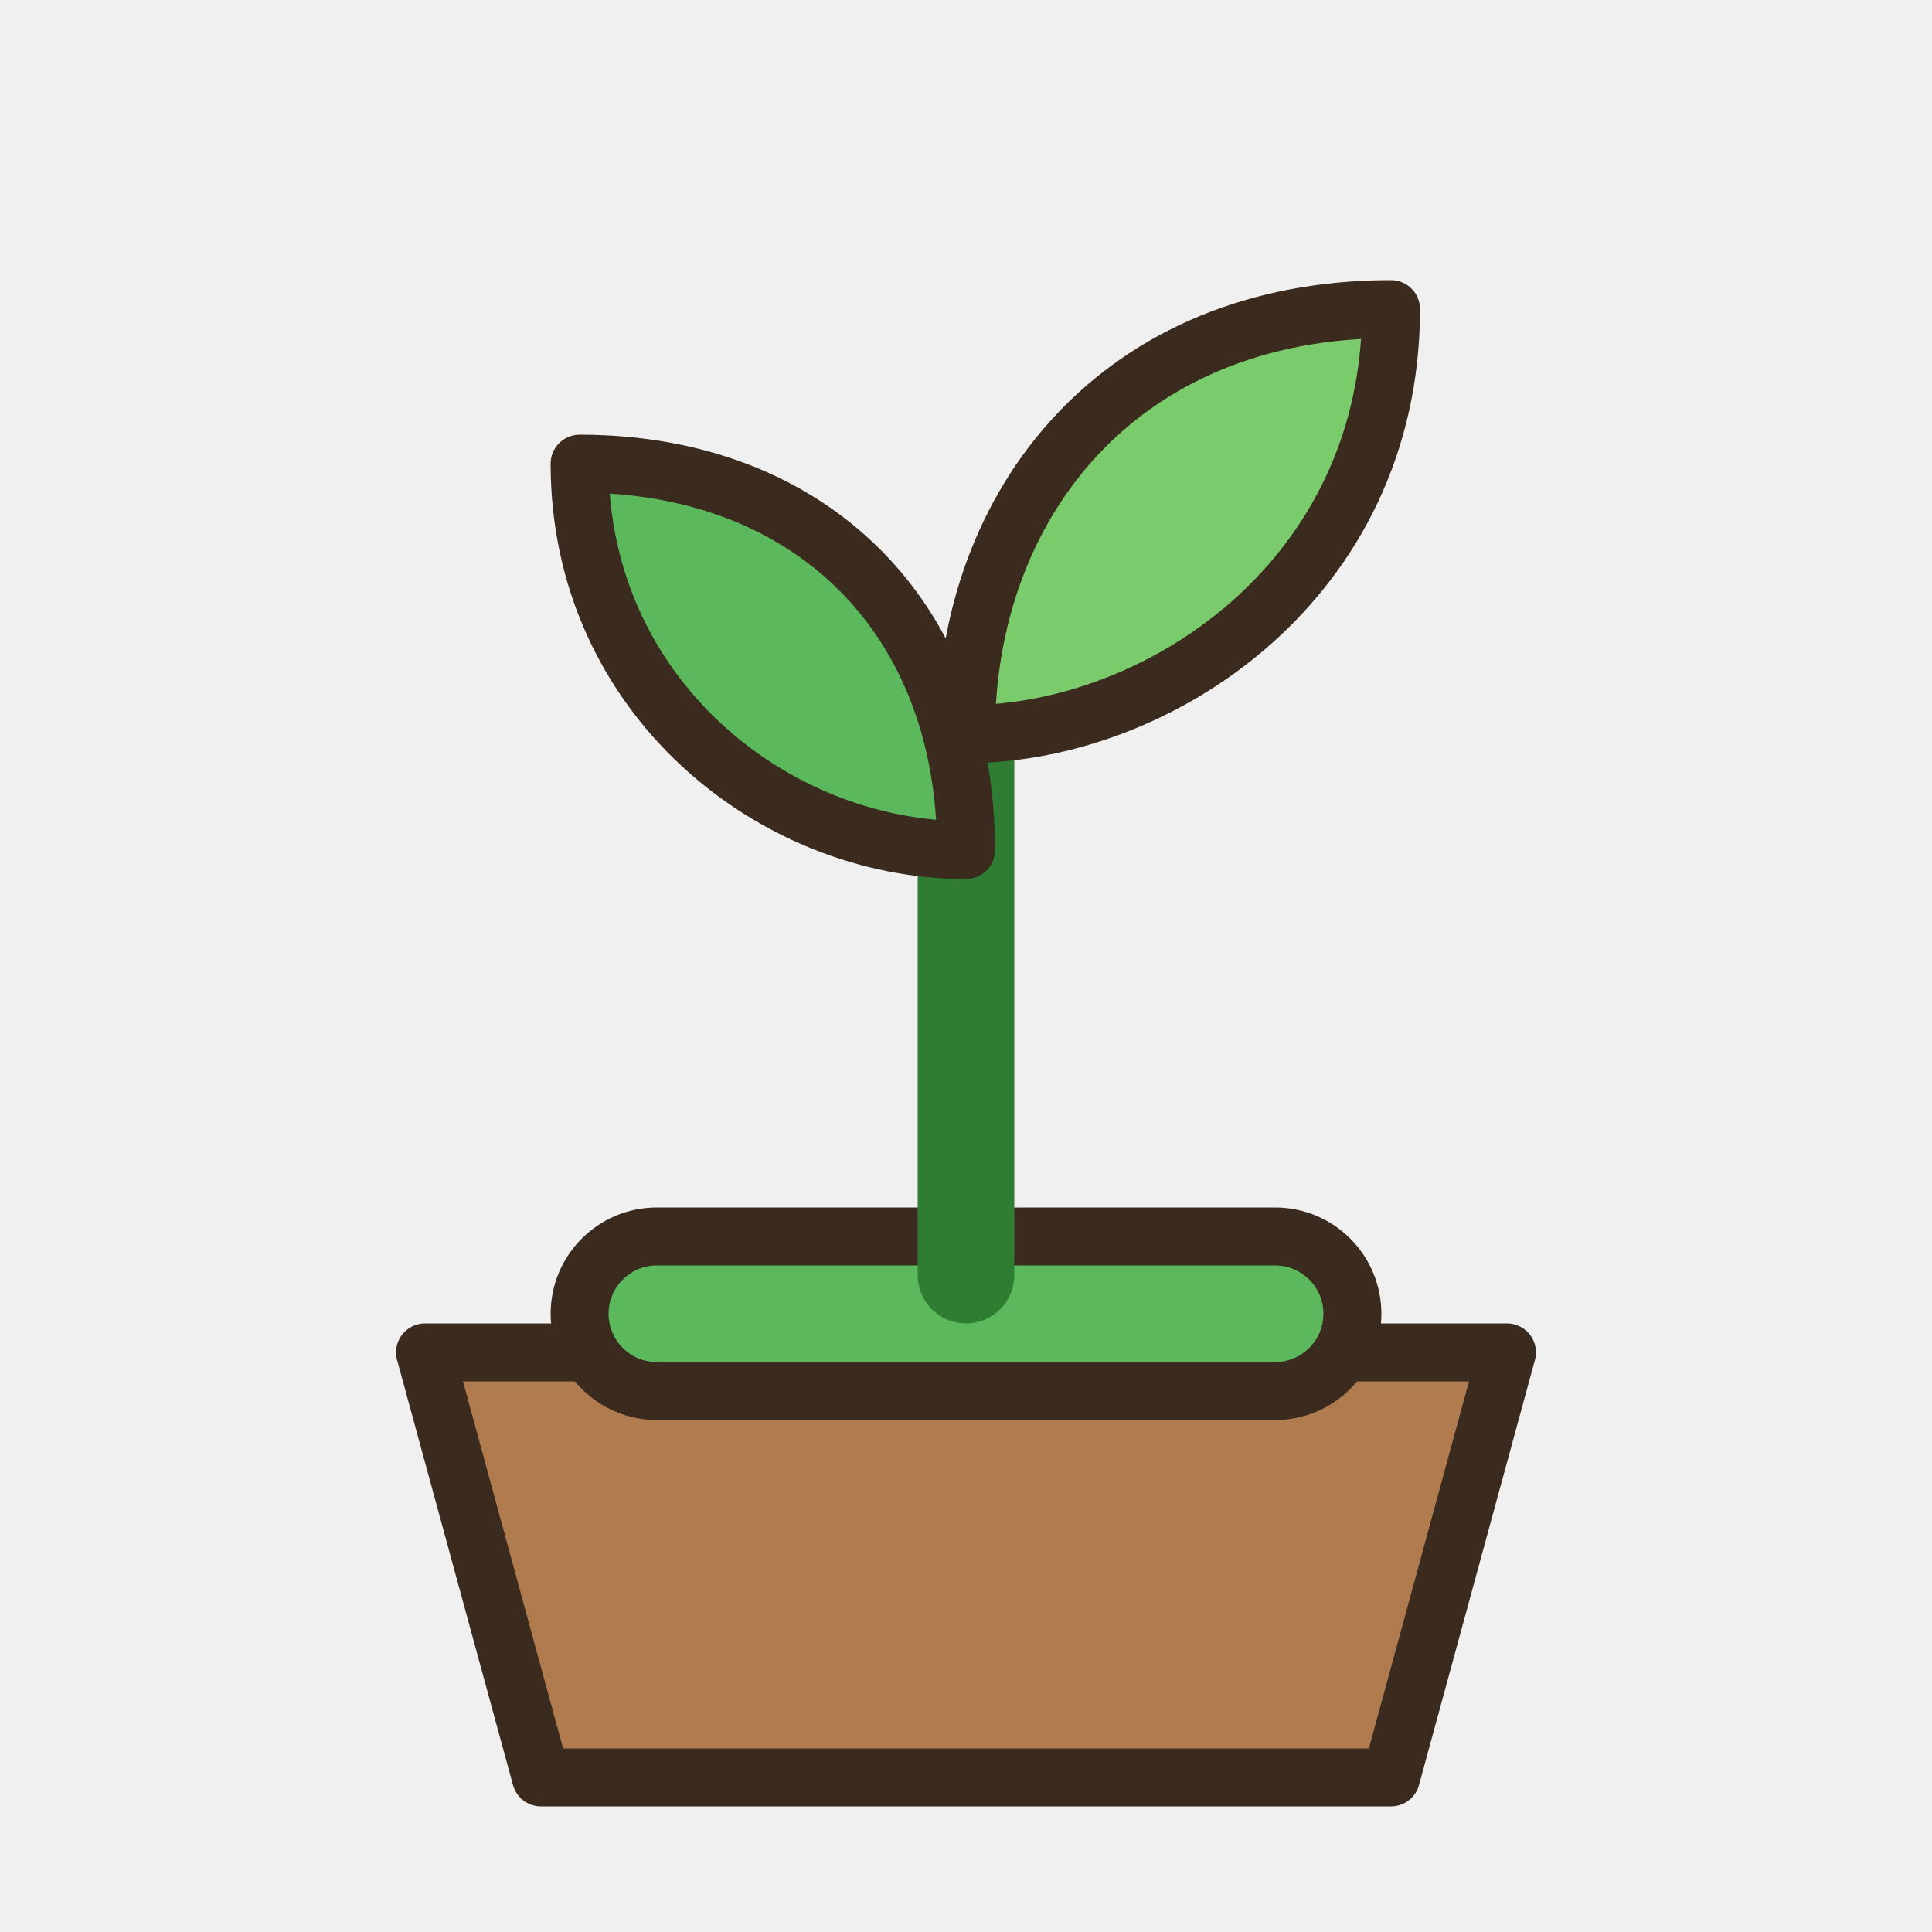
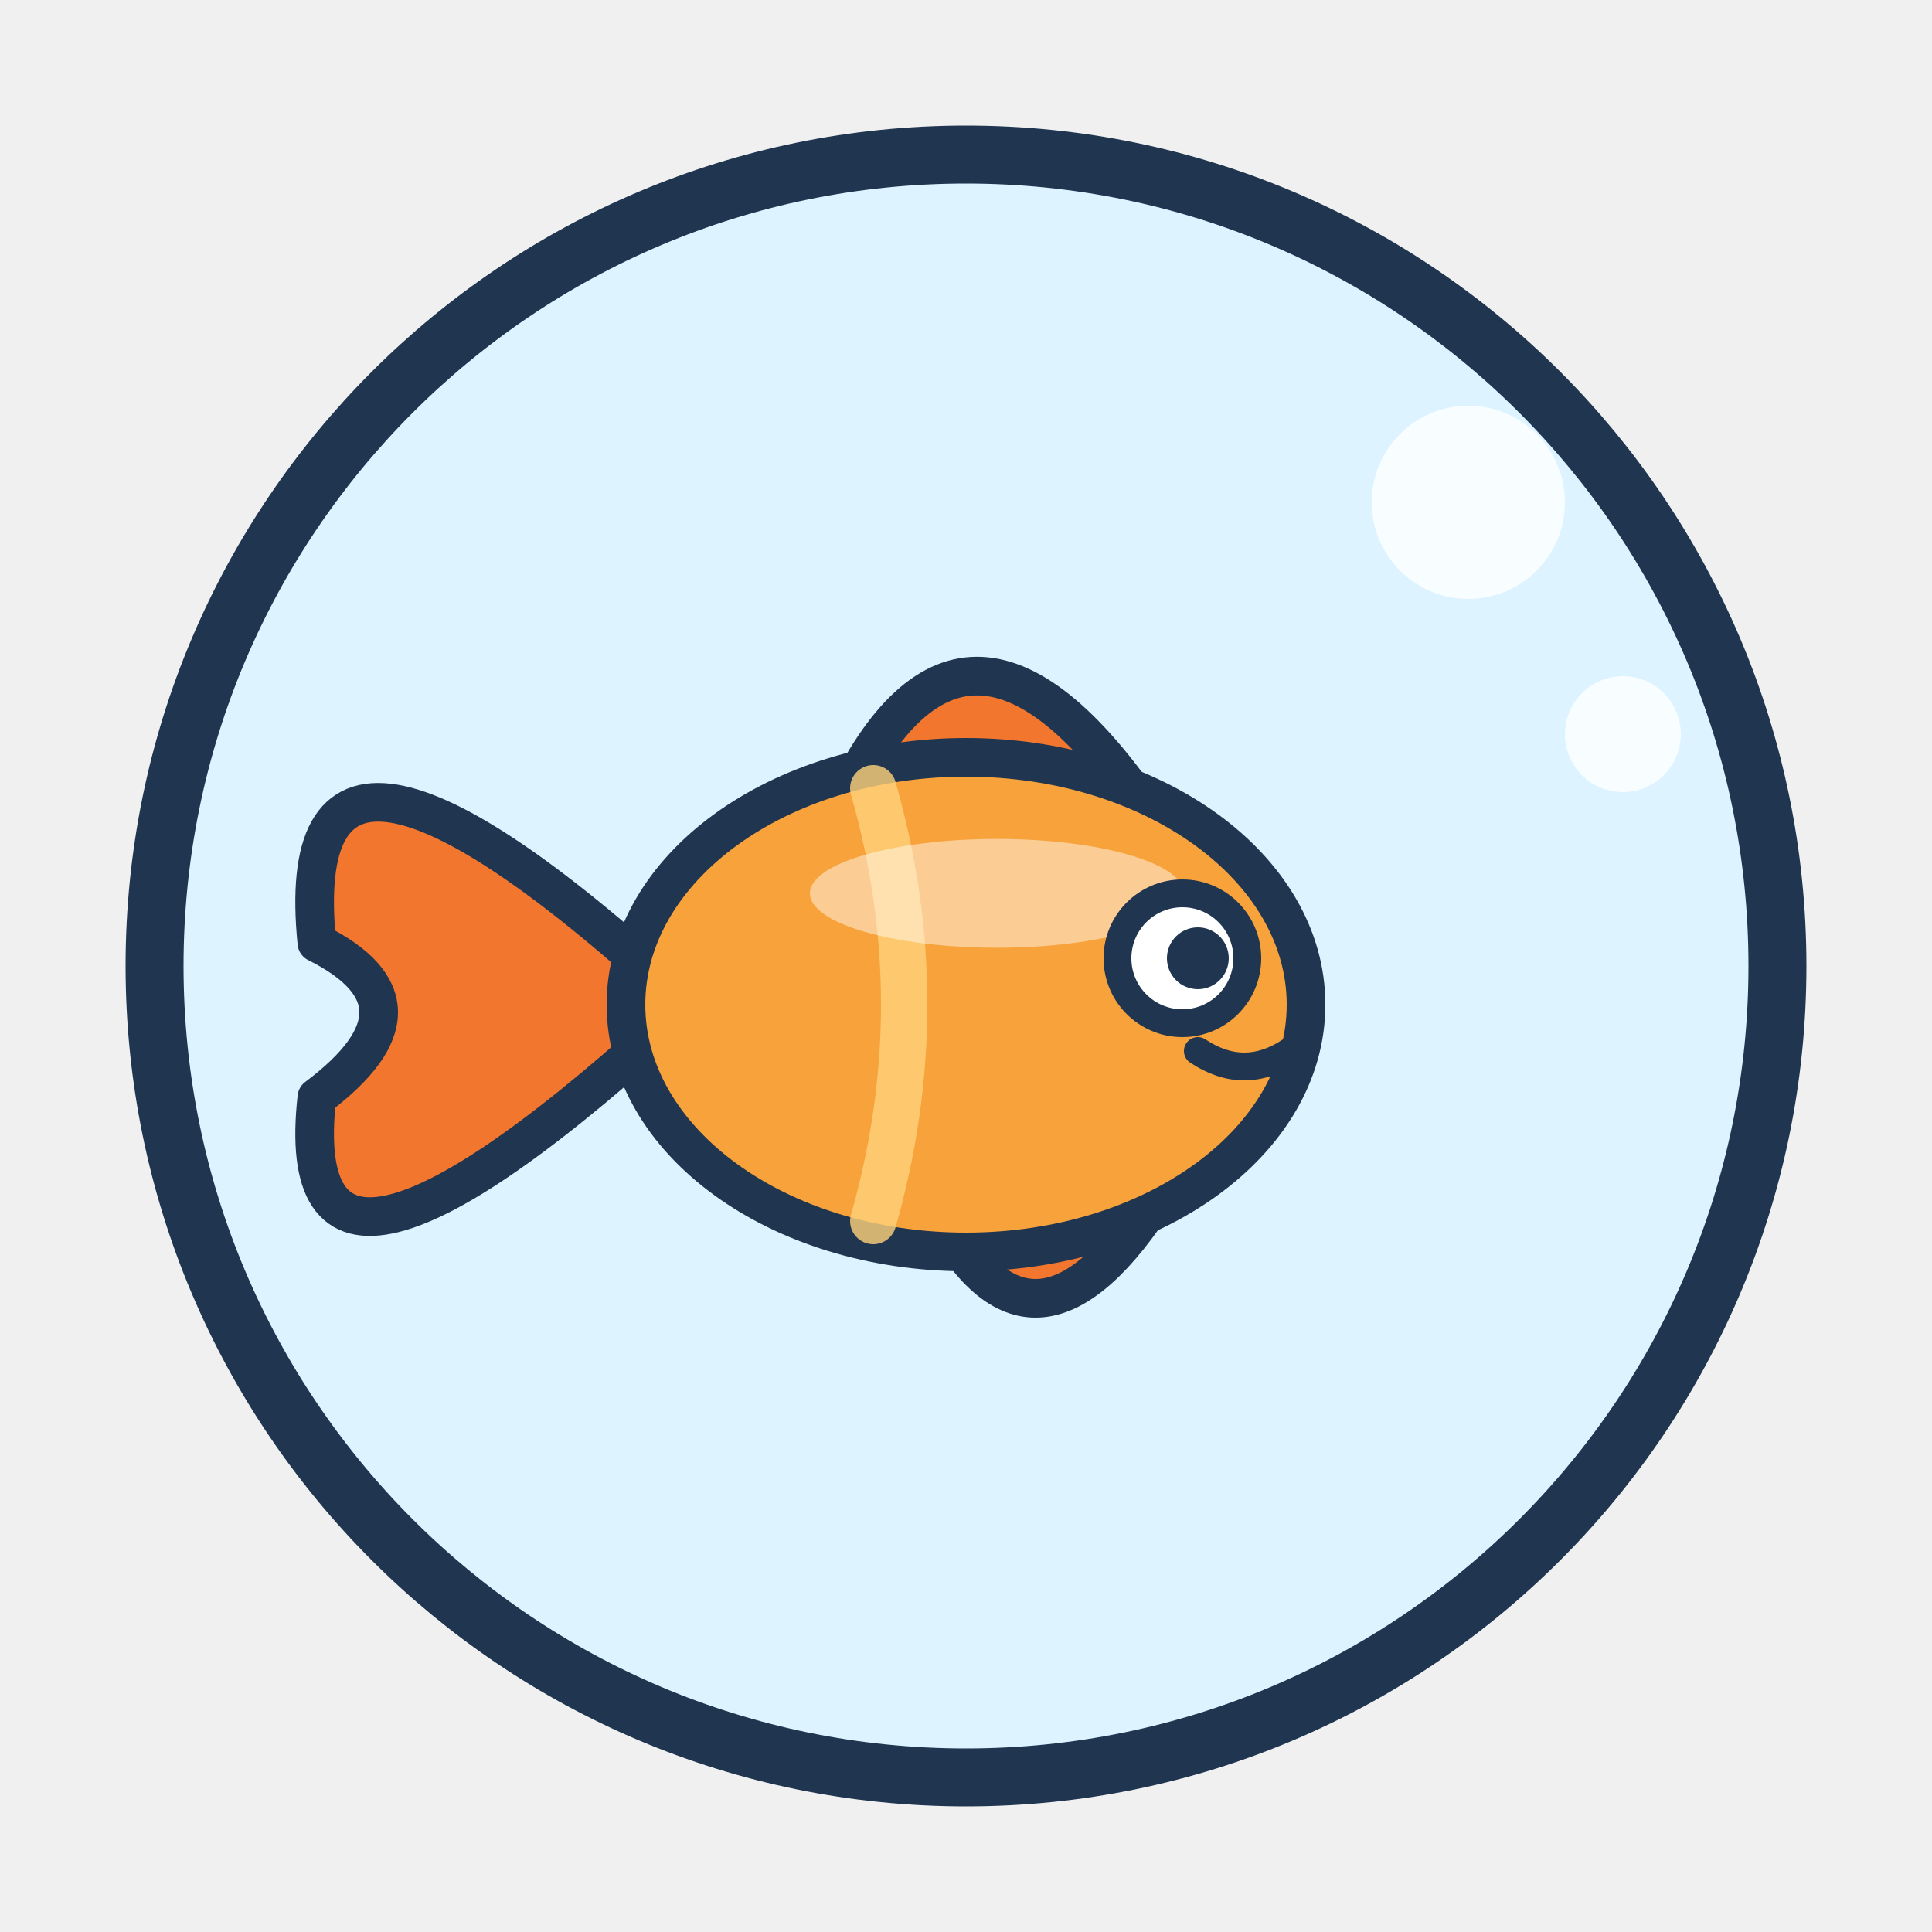
<svg xmlns="http://www.w3.org/2000/svg" viewBox="0 0 100 100">
-   <path d="M22 70 H78 L72 92 H28 Z" fill="#B07B4F" stroke="#3B2A1E" stroke-width="3" stroke-linejoin="round" stroke-linecap="round" />
-   <rect x="30" y="64" width="40" height="8" rx="4" fill="#5BB85C" stroke="#3B2A1E" stroke-width="3" stroke-linejoin="round" stroke-linecap="round" />
-   <path d="M50 66 C50 52 50 44 50 36" stroke="#2F7D32" stroke-width="5" fill="none" stroke-linecap="round" />
-   <path d="M50 44 C40 44 30 36 30 24 C42 24 50 32 50 44 Z" fill="#5BB85C" stroke="#3B2A1E" stroke-width="3" stroke-linejoin="round" stroke-linecap="round" />
-   <path d="M50 38 C60 38 72 30 72 16 C58 16 50 26 50 38 Z" fill="#7ACB6B" stroke="#3B2A1E" stroke-width="3" stroke-linejoin="round" stroke-linecap="round" />
+   <circle cx="50" cy="50" r="42" fill="#DDF3FF" stroke="#1F3550" stroke-width="3" stroke-linejoin="round" stroke-linecap="round" />
+   <g transform="translate(50 52) scale(0.8) translate(-50 -52)">
+     <path d="M32 52 Q6 28 8 48 Q16 52 8 58 Q6 76 32 52 Z" fill="#F2762E" stroke="#1F3550" stroke-width="2.5" stroke-linejoin="round" stroke-linecap="round" />
+     <path d="M42 39 Q50 22 62 40 Z" fill="#F2762E" stroke="#1F3550" stroke-width="2.5" stroke-linejoin="round" stroke-linecap="round" />
+     <path d="M48 65 Q54 77 62 65 Z" fill="#F2762E" stroke="#1F3550" stroke-width="2.5" stroke-linejoin="round" stroke-linecap="round" />
+     <ellipse cx="50" cy="52" rx="22" ry="16" fill="#F7A23B" stroke="#1F3550" stroke-width="2.5" stroke-linejoin="round" stroke-linecap="round" />
+     <path d="M44 38 Q48 52 44 66" stroke="#FFD27A" stroke-width="3" fill="none" stroke-linecap="round" opacity=".8" />
+     <ellipse cx="52" cy="44.8" rx="12.1" ry="3.52" fill="#fff" opacity=".45" />
+     <circle cx="64" cy="49" r="4.2" fill="#fff" stroke="#1F3550" stroke-width="1.8" stroke-linejoin="round" stroke-linecap="round" />
+     <circle cx="65" cy="49" r="2" fill="#1F3550" />
+     <path d="M71 55 q-3 2 -6 0" stroke="#1F3550" stroke-width="1.8" fill="none" stroke-linecap="round" />
+   </g>
+   <circle cx="76" cy="26" r="5" fill="#fff" opacity=".8" />
+   <circle cx="84" cy="38" r="3" fill="#fff" opacity=".8" />
</svg>
